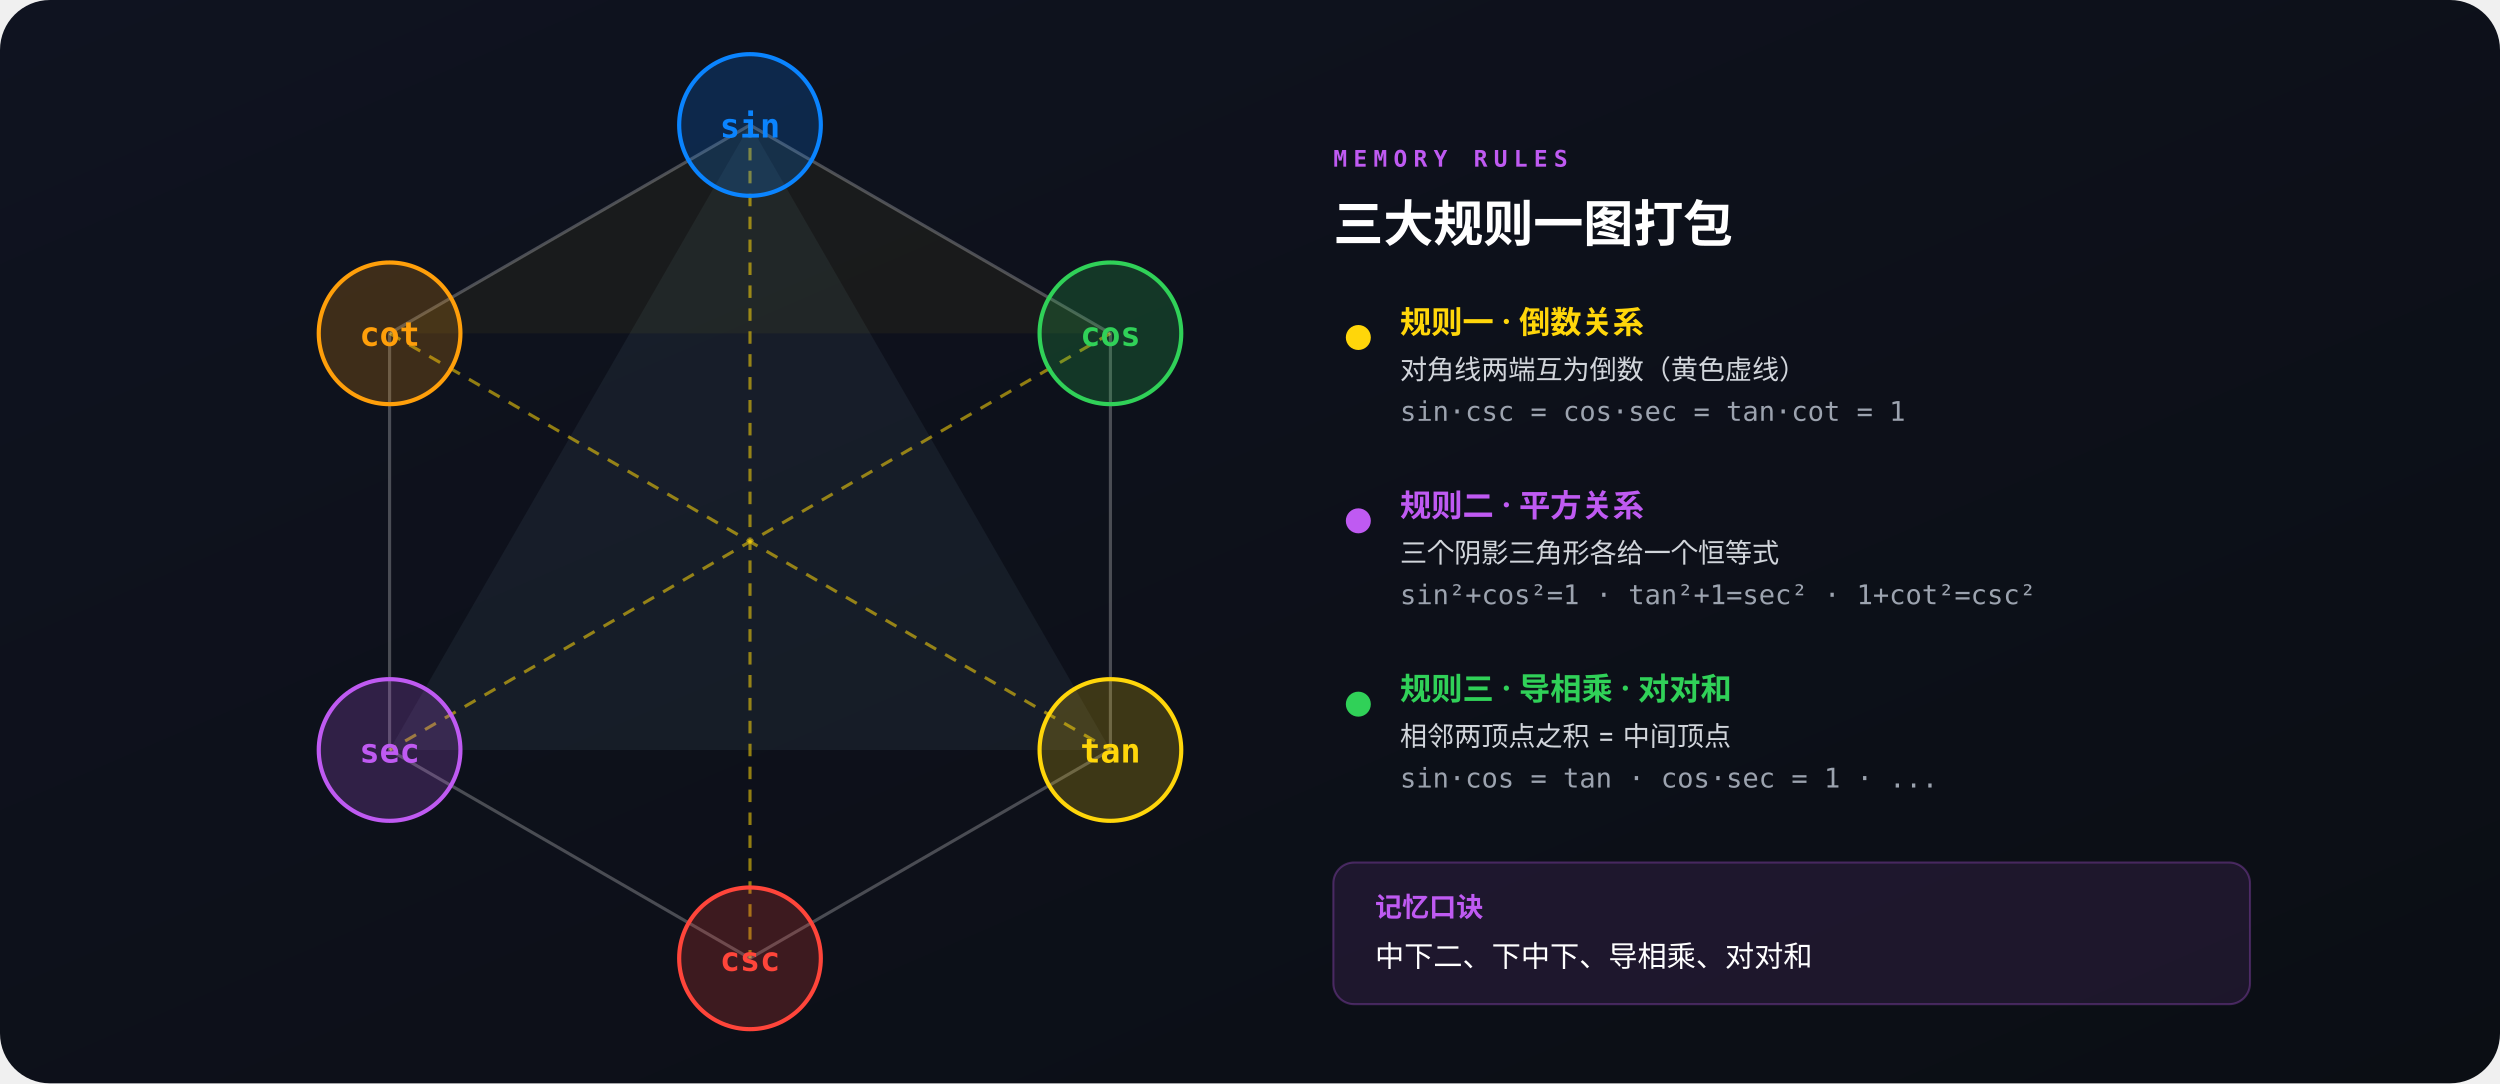
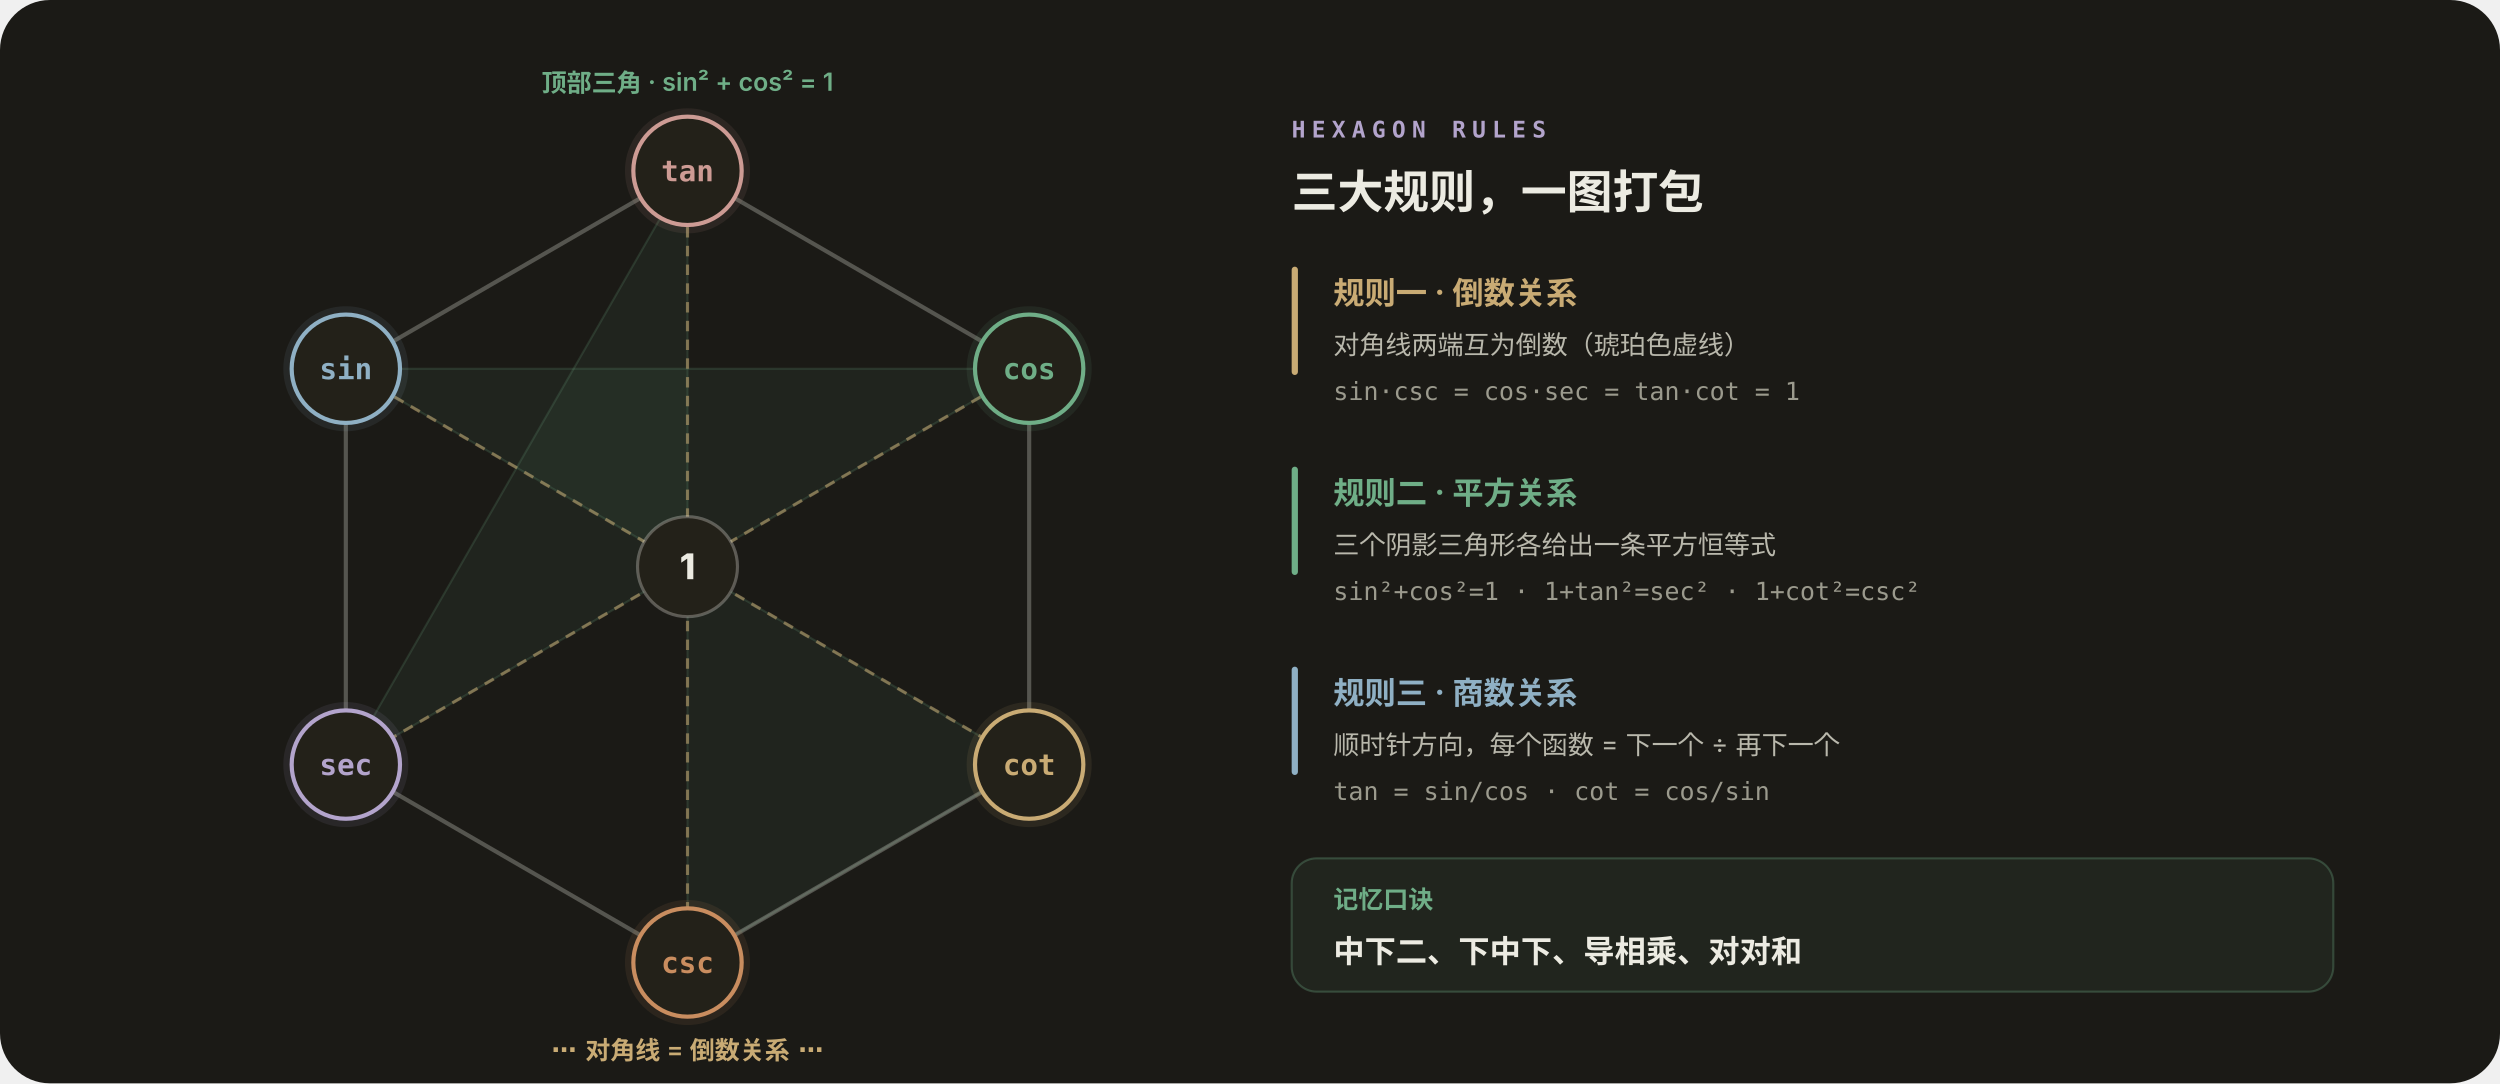
<svg xmlns="http://www.w3.org/2000/svg" width="1200" height="520" viewBox="0 0 1200 520" role="img" aria-labelledby="hexTitle hexDesc">
-   <defs>
-     <linearGradient id="hexBg" x1="0" y1="0" x2="1" y2="1">
-       <stop offset="0%" stop-color="#0F1320" />
-       <stop offset="100%" stop-color="#0B0E14" />
-     </linearGradient>
-   </defs>
-   <rect width="1200" height="520" rx="24" fill="url(#hexBg)" />
-   <g transform="translate(360 260)">
-     <polygon points="0,-200 173,100 -173,100" fill="#BF5AF2" fill-opacity="0.05" />
-     <polygon points="0,-200 -173,-100 173,-100" fill="#FFD60A" fill-opacity="0.05" />
-     <polygon points="-173,100 173,100 0,-200" fill="#30D158" fill-opacity="0.05" />
-     <line x1="0" y1="-200" x2="0" y2="200" stroke="#FFD60A" stroke-width="1.5" stroke-dasharray="6 5" stroke-opacity="0.55" />
-     <line x1="173" y1="-100" x2="-173" y2="100" stroke="#FFD60A" stroke-width="1.5" stroke-dasharray="6 5" stroke-opacity="0.55" />
-     <line x1="-173" y1="-100" x2="173" y2="100" stroke="#FFD60A" stroke-width="1.5" stroke-dasharray="6 5" stroke-opacity="0.55" />
-     <polygon points="0,-200 173,-100 173,100 0,200 -173,100 -173,-100" fill="none" stroke="#FFFFFF" stroke-width="1.5" stroke-opacity="0.25" />
-     <circle cx="0" cy="-200" r="34" fill="#0A84FF" fill-opacity="0.2" stroke="#0A84FF" stroke-width="2" />
-     <text x="0" y="-194" text-anchor="middle" font-family="ui-monospace, monospace" font-size="16" font-weight="700" fill="#0A84FF">sin</text>
-     <circle cx="173" cy="-100" r="34" fill="#30D158" fill-opacity="0.2" stroke="#30D158" stroke-width="2" />
-     <text x="173" y="-94" text-anchor="middle" font-family="ui-monospace, monospace" font-size="16" font-weight="700" fill="#30D158">cos</text>
-     <circle cx="173" cy="100" r="34" fill="#FFD60A" fill-opacity="0.2" stroke="#FFD60A" stroke-width="2" />
-     <text x="173" y="106" text-anchor="middle" font-family="ui-monospace, monospace" font-size="16" font-weight="700" fill="#FFD60A">tan</text>
-     <circle cx="0" cy="200" r="34" fill="#FF453A" fill-opacity="0.2" stroke="#FF453A" stroke-width="2" />
-     <text x="0" y="206" text-anchor="middle" font-family="ui-monospace, monospace" font-size="16" font-weight="700" fill="#FF453A">csc</text>
-     <circle cx="-173" cy="100" r="34" fill="#BF5AF2" fill-opacity="0.2" stroke="#BF5AF2" stroke-width="2" />
-     <text x="-173" y="106" text-anchor="middle" font-family="ui-monospace, monospace" font-size="16" font-weight="700" fill="#BF5AF2">sec</text>
-     <circle cx="-173" cy="-100" r="34" fill="#FF9F0A" fill-opacity="0.2" stroke="#FF9F0A" stroke-width="2" />
-     <text x="-173" y="-94" text-anchor="middle" font-family="ui-monospace, monospace" font-size="16" font-weight="700" fill="#FF9F0A">cot</text>
+   <rect width="1200" height="520" rx="24" fill="#1b1a16" />
+   <polygon points="166,177 494,177 330,272" fill="#6fae87" fill-opacity="0.07" stroke="#6fae87" stroke-opacity="0.18" stroke-width="1" />
+   <polygon points="330,82 166,367 330,272" fill="#6fae87" fill-opacity="0.07" stroke="#6fae87" stroke-opacity="0.18" stroke-width="1" />
+   <polygon points="494,367 330,462 330,272" fill="#6fae87" fill-opacity="0.07" stroke="#6fae87" stroke-opacity="0.18" stroke-width="1" />
+   <path d="M 330,82 L 494,177 L 494,367 L 330,462 L 166,367 L 166,177 Z" fill="none" stroke="#ecebe2" stroke-opacity="0.28" stroke-width="2" />
+   <line x1="330" y1="82" x2="330" y2="462" stroke="#c9ab74" stroke-width="1.5" stroke-dasharray="5 4" stroke-opacity="0.55" />
+   <line x1="494" y1="177" x2="166" y2="367" stroke="#c9ab74" stroke-width="1.5" stroke-dasharray="5 4" stroke-opacity="0.55" />
+   <line x1="166" y1="177" x2="494" y2="367" stroke="#c9ab74" stroke-width="1.5" stroke-dasharray="5 4" stroke-opacity="0.55" />
+   <circle cx="330" cy="272" r="24" fill="#232119" stroke="#ecebe2" stroke-opacity="0.30" stroke-width="1.5" />
+   <text x="330" y="278" text-anchor="middle" font-family="-apple-system, 'Segoe UI', sans-serif" font-size="17" font-weight="800" fill="#ecebe2">1</text>
+   <circle cx="330" cy="82" r="30" fill="#cd9b94" fill-opacity="0.10" />
+   <circle cx="330" cy="82" r="26" fill="#232119" stroke="#cd9b94" stroke-width="2" />
+   <text x="330" y="87" text-anchor="middle" font-family="ui-monospace, 'JetBrains Mono', SFMono-Regular, Menlo, monospace" font-size="14" font-weight="700" fill="#cd9b94">tan</text>
+   <circle cx="166" cy="177" r="30" fill="#8fb0c4" fill-opacity="0.10" />
+   <circle cx="166" cy="177" r="26" fill="#232119" stroke="#8fb0c4" stroke-width="2" />
+   <text x="166" y="182" text-anchor="middle" font-family="ui-monospace, 'JetBrains Mono', SFMono-Regular, Menlo, monospace" font-size="14" font-weight="700" fill="#8fb0c4">sin</text>
+   <circle cx="494" cy="177" r="30" fill="#6fae87" fill-opacity="0.10" />
+   <circle cx="494" cy="177" r="26" fill="#232119" stroke="#6fae87" stroke-width="2" />
+   <text x="494" y="182" text-anchor="middle" font-family="ui-monospace, 'JetBrains Mono', SFMono-Regular, Menlo, monospace" font-size="14" font-weight="700" fill="#6fae87">cos</text>
+   <circle cx="494" cy="367" r="30" fill="#c9ab74" fill-opacity="0.10" />
+   <circle cx="494" cy="367" r="26" fill="#232119" stroke="#c9ab74" stroke-width="2" />
+   <text x="494" y="372" text-anchor="middle" font-family="ui-monospace, 'JetBrains Mono', SFMono-Regular, Menlo, monospace" font-size="14" font-weight="700" fill="#c9ab74">cot</text>
+   <circle cx="330" cy="462" r="30" fill="#c98d5f" fill-opacity="0.10" />
+   <circle cx="330" cy="462" r="26" fill="#232119" stroke="#c98d5f" stroke-width="2" />
+   <text x="330" y="467" text-anchor="middle" font-family="ui-monospace, 'JetBrains Mono', SFMono-Regular, Menlo, monospace" font-size="14" font-weight="700" fill="#c98d5f">csc</text>
+   <circle cx="166" cy="367" r="30" fill="#b3a4cc" fill-opacity="0.10" />
+   <circle cx="166" cy="367" r="26" fill="#232119" stroke="#b3a4cc" stroke-width="2" />
+   <text x="166" y="372" text-anchor="middle" font-family="ui-monospace, 'JetBrains Mono', SFMono-Regular, Menlo, monospace" font-size="14" font-weight="700" fill="#b3a4cc">sec</text>
+   <text x="330" y="44" text-anchor="middle" font-family="-apple-system, 'PingFang SC', 'Microsoft YaHei', sans-serif" font-size="12" font-weight="600" fill="#6fae87">顶部三角 · sin² + cos² = 1</text>
+   <text x="330" y="508" text-anchor="middle" font-family="-apple-system, 'PingFang SC', 'Microsoft YaHei', sans-serif" font-size="12" font-weight="600" fill="#c9ab74">⋯ 对角线 = 倒数关系 ⋯</text>
+   <text x="620" y="66" font-family="ui-monospace, 'JetBrains Mono', SFMono-Regular, Menlo, monospace" font-size="11" font-weight="700" letter-spacing="3" fill="#b3a4cc">HEXAGON RULES</text>
+   <text x="620" y="100" font-family="-apple-system, 'PingFang SC', 'Microsoft YaHei', sans-serif" font-size="22" font-weight="800" fill="#ecebe2">三大规则，一图打包</text>
+   <g>
+     <rect x="620" y="128" width="3" height="52" rx="1.5" fill="#c9ab74" />
+     <text x="640" y="146" font-family="-apple-system, 'PingFang SC', 'Microsoft YaHei', sans-serif" font-size="15" font-weight="700" fill="#c9ab74">规则一 · 倒数关系</text>
+     <text x="640" y="170" font-family="-apple-system, 'PingFang SC', 'Microsoft YaHei', sans-serif" font-size="12.5" fill="#b9b8ac">对角线两端互为倒数（琥珀色虚线）</text>
+     <text x="640" y="192" font-family="ui-monospace, 'JetBrains Mono', SFMono-Regular, Menlo, monospace" font-size="12" fill="#9b9a8d">sin·csc = cos·sec = tan·cot = 1</text>
  </g>
-   <g transform="translate(640 80)">
-     <text x="0" y="0" font-family="ui-monospace, SFMono-Regular, Menlo, monospace" font-size="11" font-weight="600" fill="#BF5AF2" letter-spacing="3">MEMORY RULES</text>
-     <text x="0" y="36" font-family="-apple-system, BlinkMacSystemFont, 'PingFang SC', sans-serif" font-size="24" font-weight="800" fill="#FFFFFF">三大规则一图打包</text>
-     <g transform="translate(0 70)">
-       <circle cx="12" cy="12" r="6" fill="#FFD60A" />
-       <text x="32" y="10" font-family="-apple-system, 'PingFang SC', sans-serif" font-size="15" font-weight="700" fill="#FFD60A">规则一 · 倒数关系</text>
-       <text x="32" y="32" font-family="-apple-system, 'PingFang SC', sans-serif" font-size="13" fill="#D1D5DB">对角线两端互为倒数（黄色虚线）</text>
-       <text x="32" y="52" font-family="ui-monospace, monospace" font-size="13" fill="#9CA3AF">sin·csc = cos·sec = tan·cot = 1</text>
-     </g>
-     <g transform="translate(0 158)">
-       <circle cx="12" cy="12" r="6" fill="#BF5AF2" />
-       <text x="32" y="10" font-family="-apple-system, 'PingFang SC', sans-serif" font-size="15" font-weight="700" fill="#BF5AF2">规则二 · 平方关系</text>
-       <text x="32" y="32" font-family="-apple-system, 'PingFang SC', sans-serif" font-size="13" fill="#D1D5DB">三个阴影三角形各给一个恒等式</text>
-       <text x="32" y="52" font-family="ui-monospace, monospace" font-size="13" fill="#9CA3AF">sin²+cos²=1 · tan²+1=sec² · 1+cot²=csc²</text>
-     </g>
-     <g transform="translate(0 246)">
-       <circle cx="12" cy="12" r="6" fill="#30D158" />
-       <text x="32" y="10" font-family="-apple-system, 'PingFang SC', sans-serif" font-size="15" font-weight="700" fill="#30D158">规则三 · 导相乘 · 对对和</text>
-       <text x="32" y="32" font-family="-apple-system, 'PingFang SC', sans-serif" font-size="13" fill="#D1D5DB">相邻两顶点之积 = 中间顶点</text>
-       <text x="32" y="52" font-family="ui-monospace, monospace" font-size="13" fill="#9CA3AF">sin·cos = tan · cos·sec = 1 · ...</text>
-     </g>
-     <g transform="translate(0 334)">
-       <rect x="0" y="0" width="440" height="68" rx="10" fill="#BF5AF2" fill-opacity="0.1" stroke="#BF5AF2" stroke-opacity="0.3" />
-       <text x="20" y="26" font-family="-apple-system, 'PingFang SC', sans-serif" font-size="13" font-weight="700" fill="#BF5AF2">记忆口诀</text>
-       <text x="20" y="50" font-family="ui-monospace, monospace" font-size="14" fill="#FFFFFF">中下二、下中下、导相乘、对对和</text>
-     </g>
+   <g>
+     <rect x="620" y="224" width="3" height="52" rx="1.5" fill="#6fae87" />
+     <text x="640" y="242" font-family="-apple-system, 'PingFang SC', 'Microsoft YaHei', sans-serif" font-size="15" font-weight="700" fill="#6fae87">规则二 · 平方关系</text>
+     <text x="640" y="266" font-family="-apple-system, 'PingFang SC', 'Microsoft YaHei', sans-serif" font-size="12.5" fill="#b9b8ac">三个阴影三角形各给出一条平方恒等式</text>
+     <text x="640" y="288" font-family="ui-monospace, 'JetBrains Mono', SFMono-Regular, Menlo, monospace" font-size="12" fill="#9b9a8d">sin²+cos²=1 · 1+tan²=sec² · 1+cot²=csc²</text>
+   </g>
+   <g>
+     <rect x="620" y="320" width="3" height="52" rx="1.5" fill="#8fb0c4" />
+     <text x="640" y="338" font-family="-apple-system, 'PingFang SC', 'Microsoft YaHei', sans-serif" font-size="15" font-weight="700" fill="#8fb0c4">规则三 · 商数关系</text>
+     <text x="640" y="362" font-family="-apple-system, 'PingFang SC', 'Microsoft YaHei', sans-serif" font-size="12.5" fill="#b9b8ac">顺时针方向，每个函数 = 下一个 ÷ 再下一个</text>
+     <text x="640" y="384" font-family="ui-monospace, 'JetBrains Mono', SFMono-Regular, Menlo, monospace" font-size="12" fill="#9b9a8d">tan = sin/cos · cot = cos/sin</text>
+   </g>
+   <g>
+     <rect x="620" y="412" width="500" height="64" rx="12" fill="#6fae87" fill-opacity="0.08" stroke="#6fae87" stroke-opacity="0.30" />
+     <text x="640" y="436" font-family="-apple-system, 'PingFang SC', 'Microsoft YaHei', sans-serif" font-size="12" font-weight="700" fill="#6fae87">记忆口诀</text>
+     <text x="640" y="462" font-family="-apple-system, 'PingFang SC', 'Microsoft YaHei', sans-serif" font-size="15" font-weight="700" fill="#ecebe2">中下二、下中下、导相乘、对对和</text>
  </g>
</svg>
